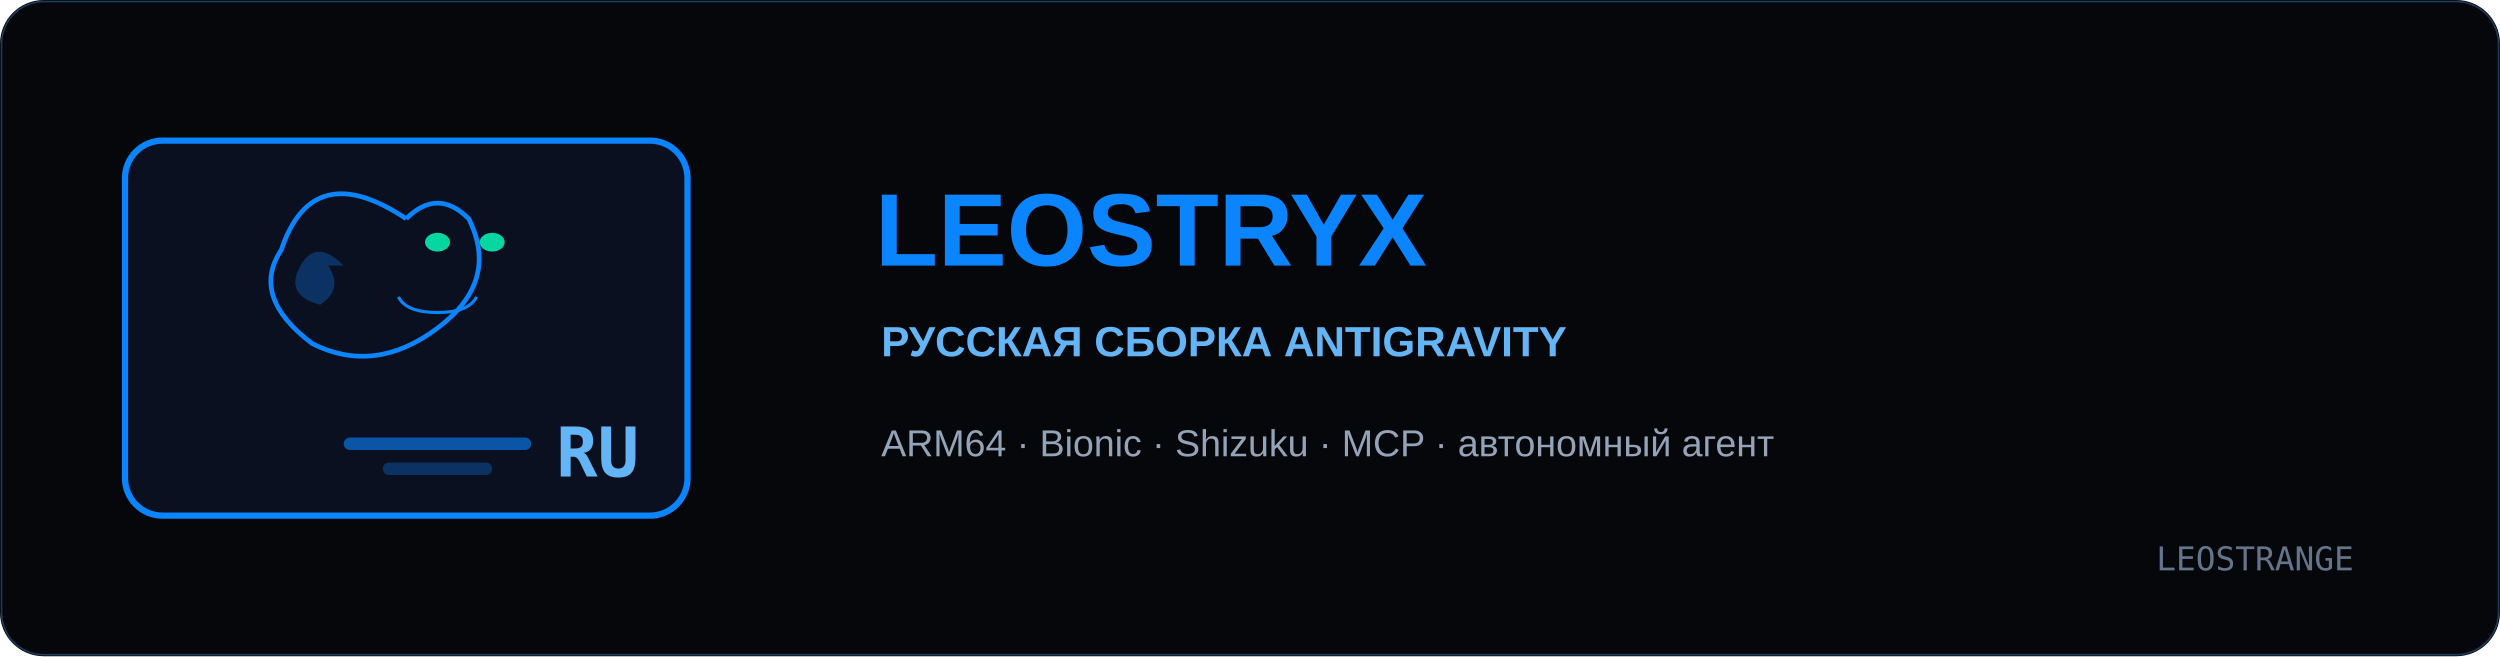
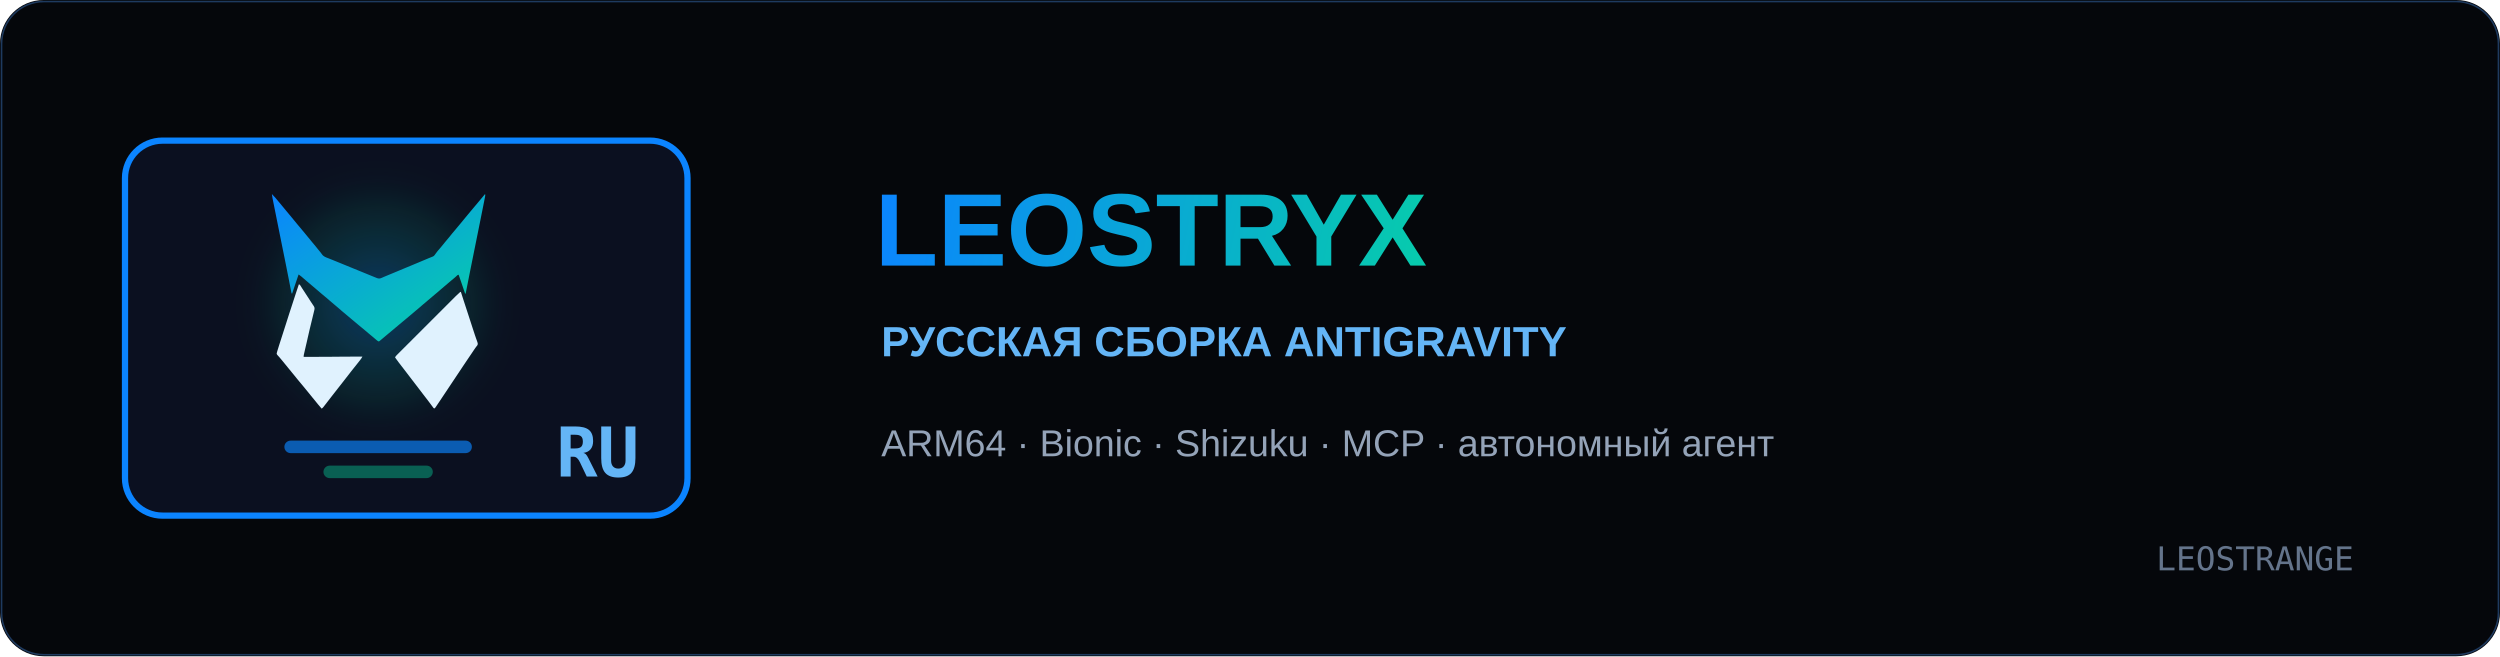
<svg xmlns="http://www.w3.org/2000/svg" width="1600" height="420" viewBox="0 0 1600 420">
  <defs>
-     <linearGradient id="leostryxGrad" x1="120" y1="105" x2="120" y2="315">
-       <stop stop-color="#0b84ff" />
-       <stop offset="1" stop-color="#06d6a0" />
+     <linearGradient id="leostryxGrad" x1="0%" y1="0%" x2="100%" y2="100%">
+       <stop offset="0%" stop-color="#0b84ff" />
+       <stop offset="100%" stop-color="#06d6a0" />
    </linearGradient>
-     <linearGradient id="textGrad" x1="560" y1="170" x2="560" y2="292">
-       <stop stop-color="#0b84ff" />
-       <stop offset="1" stop-color="#06d6a0" />
+     <linearGradient id="textGrad" x1="560" y1="120" x2="960" y2="200" gradientUnits="userSpaceOnUse">
+       <stop offset="0%" stop-color="#0b84ff" />
+       <stop offset="100%" stop-color="#06d6a0" />
    </linearGradient>
+     <radialGradient id="lynxGlow" cx="50%" cy="50%" r="50%">
+       <stop offset="0%" stop-color="#0b84ff" stop-opacity="0.32" />
+       <stop offset="65%" stop-color="#06d6a0" stop-opacity="0.08" />
+       <stop offset="100%" stop-color="#05070B" stop-opacity="0" />
+     </radialGradient>
  </defs>
  <rect width="1600" height="420" rx="28" fill="#05070B" />
  <rect x="1" y="1" width="1598" height="418" rx="27" fill="none" stroke="#1e3a5f" />
  <rect x="80" y="90" width="360" height="240" rx="24" fill="#0B1020" stroke="#0b84ff" stroke-width="4" />
-   <path d="M260 140 Q200 100 180 160 Q160 190 200 220 Q240 240 280 210 Q320 180 300 140 Q280 120 260 140" fill="none" stroke="url(#leostryxGrad)" stroke-width="3" />
-   <path d="M220 170 Q200 150 190 175 Q185 190 205 195 Q220 185 210 170" fill="url(#leostryxGrad)" opacity="0.3" />
-   <ellipse cx="280" cy="155" rx="8" ry="6" fill="#06d6a0" />
-   <ellipse cx="315" cy="155" rx="8" ry="6" fill="#06d6a0" />
-   <path d="M255 190 Q260 200 280 200 Q300 200 305 190" stroke="url(#leostryxGrad)" stroke-width="2" fill="none" />
-   <rect x="220" y="280" width="120" height="8" rx="4" fill="#0b84ff" opacity="0.6" />
-   <rect x="245" y="296" width="70" height="8" rx="4" fill="#0b84ff" opacity="0.3" />
+   <circle cx="242" cy="194" r="96" fill="url(#lynxGlow)" />
+   <g transform="translate(174, 124) scale(0.18)">
+     <path d="M0 0 C8.34 8.07 15.72 16.98 23 26 C27.94 32.1 32.94 38.12 38.06 44.06 C42.13 48.78 46.08 53.56 49.95 58.45 C52.39 61.49 54.91 64.46 57.44 67.44 C61.51 72.22 65.52 77.05 69.49 81.92 C73.25 86.54 77.04 91.13 80.83 95.72 C84.21 99.82 87.58 103.94 90.94 108.06 C93.33 110.99 95.74 113.87 98.25 116.69 C102.3 121.27 106.11 126.04 109.95 130.79 C113.5 135.18 117.09 139.52 120.75 143.81 C126.63 150.72 132.36 157.74 138.06 164.79 C139.17 166.15 140.27 167.51 141.38 168.88 C141.93 169.56 142.48 170.24 143.05 170.94 C147.05 175.87 151.14 180.72 155.26 185.56 C158.34 189.19 161.3 192.91 164.2 196.7 C166.8 200.03 169.51 203.27 172.26 206.48 C174.24 208.8 176.06 211.09 177.68 213.67 C183.38 222.46 192.06 225.02 201.44 228.62 C205.51 230.2 209.55 231.83 213.58 233.48 C215.13 234.11 216.67 234.74 218.22 235.37 C219 235.69 219.79 236.01 220.6 236.33 C223.83 237.65 227.06 238.96 230.3 240.26 C239.05 243.8 247.78 247.38 256.5 251 C268.05 255.8 279.62 260.51 291.21 265.2 C302.64 269.82 314.06 274.48 325.46 279.17 C332.64 282.12 339.82 285.06 347 288 C347.75 288.31 348.51 288.62 349.28 288.93 C353.55 290.68 357.83 292.42 362.11 294.15 C363.39 294.67 364.68 295.19 365.96 295.71 C367.71 296.43 369.47 297.13 371.22 297.84 C372.2 298.24 373.18 298.63 374.18 299.04 C380.88 301.33 384.74 300.73 391.06 297.81 C392.76 297.06 394.45 296.32 396.15 295.57 C397.08 295.16 398.01 294.75 398.96 294.33 C404.05 292.1 409.19 290 414.32 287.89 C417.47 286.6 420.61 285.3 423.76 284 C424.38 283.74 425 283.48 425.64 283.22 C431.28 280.88 436.92 278.54 442.56 276.19 C443.51 275.79 444.45 275.4 445.42 275 C447.46 274.15 449.5 273.3 451.53 272.45 C457.8 269.83 464.07 267.22 470.35 264.6 C471.91 263.95 473.48 263.3 475.04 262.64 C483.88 258.96 492.72 255.29 501.57 251.64 C517.62 245.02 533.61 238.27 549.6 231.5 C550.54 231.1 551.48 230.7 552.45 230.29 C554.22 229.54 555.98 228.79 557.75 228.04 C562.77 225.92 567.82 223.88 572.93 221.94 C575.75 220.66 577.23 219.09 579 216.56 C579.64 215.69 580.28 214.81 580.94 213.91 C581.28 213.43 581.28 213.43 583 211 C584.64 208.83 586.28 206.66 587.94 204.5 C588.36 203.95 588.78 203.39 589.21 202.83 C592.56 198.47 596.16 194.41 599.87 190.37 C602.6 187.33 605.12 184.16 607.65 180.95 C610.66 177.17 613.73 173.42 616.81 169.69 C617.12 169.32 617.12 169.32 618.65 167.46 C622.29 163.04 625.97 158.66 629.69 154.31 C633.96 149.3 638.04 144.16 642.08 138.96 C645.26 134.89 648.58 131.01 652.05 127.19 C655.01 123.87 657.78 120.41 660.58 116.95 C663.19 113.77 665.84 110.63 668.5 107.5 C674.75 100.14 680.87 92.69 686.88 85.12 C690.45 80.64 694.14 76.26 697.85 71.9 C700.86 68.36 703.82 64.79 706.75 61.19 C709.28 58.08 711.84 55.01 714.5 52 C717.98 48.07 721.29 44.01 724.61 39.93 C729.83 33.53 735.09 27.13 740.56 20.94 C744.12 16.9 747.51 12.74 750.91 8.57 C753.25 5.69 755.62 2.84 758 0 C759.24 3.71 758.56 6.4 757.82 10.12 C757.68 10.86 757.54 11.6 757.39 12.37 C756.91 14.91 756.41 17.45 755.91 19.99 C755.55 21.85 755.19 23.71 754.83 25.57 C749.66 52.15 744.27 78.68 738.91 105.22 C737.32 113.1 735.73 120.98 734.14 128.87 C730.09 148.91 726.05 168.96 722 189 C721.7 190.5 721.39 192 721.09 193.5 C719.92 199.28 718.76 205.05 717.59 210.82 C716.21 217.68 714.82 224.54 713.44 231.4 C713.3 232.06 713.17 232.73 713.03 233.41 C712.37 236.69 711.71 239.97 711.05 243.25 C709.55 250.65 708.06 258.05 706.56 265.45 C700.6 294.94 694.74 324.46 689 354 C688.34 354 687.68 354 687 354 C686.79 353.38 686.79 353.38 685.75 350.21 C681.63 337.77 677.38 325.38 673.05 313.01 C671.19 307.7 669.35 302.38 667.5 297.06 C666.82 295.12 666.15 293.17 665.47 291.22 C664.98 289.82 664.49 288.41 664 287 C660.33 287 657.71 290.58 655.06 292.94 C653.69 294.14 652.32 295.35 650.95 296.55 C650.27 297.14 649.6 297.74 648.9 298.35 C645.58 301.23 642.15 304 638.73 306.77 C629.28 314.49 620.05 322.51 610.79 330.46 C608.96 332.04 607.12 333.61 605.29 335.18 C604.67 335.7 604.06 336.23 603.43 336.77 C602.27 337.76 601.12 338.74 599.97 339.73 C596.99 342.28 594.04 344.85 591.09 347.44 C587.09 350.94 583 354.32 578.88 357.69 C571.15 364.02 563.56 370.47 556 377 C553.61 379.06 551.21 381.13 548.81 383.19 C548.52 383.44 548.52 383.44 547.05 384.7 C543.49 387.75 539.89 390.74 536.25 393.69 C531.87 397.24 527.68 400.97 523.51 404.77 C520.12 407.79 516.58 410.63 513.05 413.48 C509.48 416.43 505.99 419.46 502.5 422.5 C497.32 427.01 492.08 431.43 486.75 435.75 C483.61 438.32 480.52 440.94 477.44 443.56 C473.69 446.75 469.92 449.89 466.06 452.94 C461.35 456.67 456.8 460.58 452.24 464.51 C448.7 467.56 445.13 470.56 441.5 473.5 C437.27 476.93 433.12 480.45 429 484 C423.99 488.32 418.91 492.55 413.77 496.73 C410.68 499.27 407.62 501.85 404.56 504.44 C400.22 508.12 395.87 511.79 391.5 515.44 C390.56 516.22 389.62 517 388.66 517.81 C387.78 518.53 386.9 519.25 386 520 C385.14 520.77 384.29 521.55 383.41 522.35 C381 524 381 524 379 523.99 C376.35 522.68 374.32 521.03 372.06 519.12 C371.09 518.31 370.13 517.5 369.13 516.66 C368.09 515.78 367.04 514.89 366 514 C364.93 513.09 363.85 512.18 362.78 511.27 C361.13 509.88 359.48 508.49 357.84 507.09 C354.42 504.19 350.98 501.33 347.5 498.5 C340.03 492.41 332.68 486.18 325.38 479.88 C319.81 475.08 314.25 470.35 308.4 465.9 C304.6 462.89 300.96 459.71 297.3 456.55 C292.85 452.71 288.33 448.97 283.77 445.27 C277.89 440.45 272.12 435.51 266.33 430.58 C264.68 429.18 263.03 427.78 261.38 426.38 C261.1 426.15 261.1 426.15 259.74 424.98 C256.34 422.11 252.9 419.29 249.44 416.5 C245.55 413.34 241.84 410.04 238.19 406.62 C233.96 402.67 229.59 399.03 225 395.5 C219.87 391.55 215.05 387.4 210.32 382.98 C206.33 379.26 202.17 375.81 197.92 372.38 C194.54 369.62 191.24 366.79 187.94 363.94 C183.91 360.46 179.86 357.05 175.69 353.75 C170.96 350.01 166.48 346.03 162 342 C153.38 334.35 144.58 326.89 135.62 319.62 C131.22 316.04 126.91 312.35 122.62 308.62 C117.77 304.4 112.9 300.18 108 296 C107.01 295.15 106.02 294.31 105 293.44 C102.8 291.65 100.62 289.98 98.31 288.35 C97.69 287.91 97.07 287.46 96.43 287.01 C95.96 286.68 95.48 286.34 95 286 C92.69 292.79 90.38 299.58 88.07 306.37 C87.28 308.68 86.5 310.98 85.72 313.28 C81.1 326.84 76.51 340.4 72 354 C71.34 353.67 70.68 353.34 70 353 C69.36 350.85 69.36 350.85 68.8 347.94 C68.59 346.84 68.37 345.74 68.15 344.61 C67.92 343.39 67.69 342.18 67.45 340.93 C67.07 338.97 66.69 337.02 66.31 335.07 C65.9 332.95 65.5 330.84 65.1 328.73 C64.24 324.26 63.37 319.79 62.5 315.32 C62.2 313.78 61.91 312.24 61.61 310.7 C61.46 309.93 61.31 309.16 61.15 308.37 C60.69 306 60.23 303.62 59.77 301.25 C56.76 285.7 53.67 270.17 50.56 254.65 C50.12 252.49 49.69 250.33 49.26 248.17 C43.99 221.86 38.67 195.56 33.32 169.27 C29.91 152.49 26.53 135.7 23.18 118.9 C20.91 107.55 18.64 96.21 16.36 84.86 C14.89 77.57 13.43 70.27 11.96 62.97 C10.9 57.65 9.83 52.32 8.75 46.99 C7.69 41.72 6.63 36.44 5.57 31.16 C5.18 29.18 4.78 27.2 4.38 25.22 C3.83 22.48 3.28 19.74 2.73 16.99 C2.57 16.2 2.41 15.4 2.24 14.58 C1.28 9.73 0.56 4.91 0 0 Z " transform="translate(0,1)" fill="url(#leostryxGrad)" />
+     <path d="M0 0 C0.66 0 1.32 0 2 0 C2.21 0.66 2.42 1.32 2.64 2 C5.34 10.42 8.04 18.83 10.75 27.25 C10.97 27.93 11.19 28.6 11.41 29.3 C16.59 45.42 21.79 61.52 27.19 77.56 C32.61 93.68 37.84 109.87 42.96 126.09 C45.91 135.44 48.88 144.77 52.13 154.02 C53.45 157.76 54.74 161.53 56.02 165.29 C56.62 167.03 57.25 168.77 57.89 170.51 C62.74 183.65 62.74 183.65 60.99 189.21 C59.21 192.08 57.25 194.48 55 197 C53.81 198.67 52.64 200.36 51.48 202.05 C50.91 202.87 50.33 203.69 49.73 204.53 C46.25 209.49 42.94 214.56 39.6 219.62 C36.03 224.99 32.41 230.32 28.75 235.63 C23.01 243.95 17.4 252.34 11.81 260.75 C10.87 262.17 9.93 263.58 8.99 265 C7.16 267.74 5.33 270.49 3.51 273.23 C0.01 278.49 -3.5 283.75 -7 289 C-8.6 291.41 -10.21 293.81 -11.81 296.22 C-12.66 297.5 -13.52 298.77 -14.37 300.05 C-14.58 300.37 -14.58 300.37 -15.67 302.01 C-17.47 304.71 -19.27 307.4 -21.06 310.09 C-21.52 310.77 -21.97 311.45 -22.44 312.16 C-25.22 316.33 -28.01 320.51 -30.79 324.68 C-31.25 325.37 -31.71 326.06 -32.18 326.77 C-36.12 332.68 -36.12 332.68 -55.82 362.23 C-56.28 362.92 -56.74 363.61 -57.21 364.32 C-59.07 367.11 -60.93 369.89 -62.79 372.68 C-63.25 373.37 -63.71 374.06 -64.18 374.77 C-65.1 376.15 -66.01 377.52 -66.93 378.9 C-69.2 382.3 -71.46 385.69 -73.72 389.09 C-82.95 402.96 -82.95 402.96 -86.44 407.94 C-86.84 408.54 -87.25 409.14 -87.67 409.76 C-88.87 411.46 -88.87 411.46 -91 414 C-94 414 -94 414 -95.34 412.69 C-95.8 412.08 -96.25 411.47 -96.71 410.84 C-97.23 410.16 -97.74 409.47 -98.28 408.77 C-98.55 408.4 -98.55 408.4 -99.94 406.5 C-100.51 405.73 -101.09 404.96 -101.68 404.17 C-103.46 401.78 -105.23 399.39 -107 397 C-108.97 394.35 -110.96 391.71 -112.94 389.06 C-113.42 388.41 -113.91 387.77 -114.4 387.1 C-119.97 379.67 -125.69 372.37 -131.4 365.05 C-137.28 357.51 -143.08 349.91 -148.81 342.25 C-158.63 329.13 -168.64 316.16 -178.71 303.23 C-184.69 295.55 -190.62 287.86 -196.44 280.06 C-199.71 275.68 -203.05 271.36 -206.44 267.06 C-215.24 255.9 -223.81 244.62 -232 233 C-230.57 229.75 -228.83 227.58 -226.32 225.08 C-225.94 224.69 -225.94 224.69 -223.99 222.73 C-223.15 221.89 -222.3 221.05 -221.42 220.18 C-220.52 219.28 -219.63 218.37 -218.7 217.45 C-216.21 214.94 -213.7 212.45 -211.2 209.95 C-208.5 207.26 -205.81 204.57 -203.12 201.87 C-197.84 196.59 -192.56 191.31 -187.27 186.04 C-181.12 179.89 -174.97 173.74 -168.82 167.59 C-157.84 156.61 -146.85 145.63 -135.87 134.66 C-125.21 124.02 -114.56 113.38 -103.92 102.73 C-103.26 102.07 -102.6 101.42 -101.93 100.74 C-101.6 100.42 -101.6 100.42 -99.95 98.76 C-87.82 86.64 -75.7 74.52 -63.57 62.4 C-59.28 58.11 -55 53.83 -50.71 49.55 C-45.49 44.32 -40.26 39.1 -35.03 33.87 C-32.36 31.21 -29.69 28.55 -27.03 25.88 C-24.13 22.99 -21.24 20.1 -18.34 17.2 C-17.5 16.37 -16.67 15.53 -15.81 14.67 C-11.51 10.39 -7.13 6.26 -2.52 2.31 C-1.66 1.56 -0.8 0.8 0 0 Z " transform="translate(670,349)" fill="#E0F2FE" />
+     <path d="M0 0 C3.35 1.12 3.64 1.55 5.42 4.39 C5.64 4.75 5.64 4.75 6.78 6.54 C7.25 7.29 7.71 8.04 8.19 8.81 C9.1 10.26 10.01 11.7 10.92 13.14 C11.4 13.91 11.89 14.68 12.39 15.48 C14.19 18.29 16.04 21.07 17.9 23.85 C21.83 29.72 25.65 35.66 29.44 41.62 C33.83 48.53 38.25 55.41 42.78 62.23 C43.57 63.41 44.35 64.6 45.14 65.79 C46.28 67.51 47.42 69.23 48.57 70.94 C49.64 72.52 50.69 74.11 51.75 75.7 C52.35 76.61 52.96 77.51 53.58 78.44 C56.04 82.88 56.21 86.27 55.03 91.16 C54.79 92.16 54.56 93.17 54.31 94.21 C54.04 95.3 53.78 96.38 53.5 97.5 C53.23 98.64 52.96 99.77 52.68 100.94 C51.8 104.63 50.9 108.31 50 112 C49.39 114.53 48.78 117.06 48.18 119.59 C46.46 126.73 44.73 133.87 43 141 C42.26 144.05 41.52 147.09 40.79 150.14 C39.94 153.63 39.09 157.12 38.25 160.61 C36.22 168.99 34.33 177.41 32.49 185.83 C30.88 193.14 29.21 200.44 27.51 207.73 C27.29 208.67 27.07 209.62 26.84 210.59 C25.73 215.32 24.63 220.04 23.51 224.76 C17 252.52 17 252.52 17 258 C44.14 258.06 71.27 258.01 98.4 257.78 C99.69 257.77 100.97 257.76 102.3 257.75 C110.18 257.68 118.07 257.61 125.96 257.54 C137.84 257.43 149.71 257.32 161.59 257.22 C162.84 257.21 164.1 257.2 165.39 257.19 C185.59 257.01 205.79 256.93 226 257 C223.66 261.15 221.43 264.95 218.38 268.62 C215.28 272.41 212.27 276.24 209.31 280.12 C204.86 285.96 200.25 291.65 195.61 297.33 C191.67 302.17 187.79 307.05 184 312 C182.42 314.06 180.83 316.13 179.25 318.19 C179.04 318.46 179.04 318.46 177.97 319.85 C174.38 324.52 170.75 329.15 167.11 333.77 C164.04 337.66 161.01 341.57 158 345.5 C151.41 354.1 144.73 362.62 137.94 371.06 C134.46 375.39 131.08 379.78 127.71 384.18 C125.18 387.49 122.61 390.76 120 394 C114.13 401.3 108.46 408.76 102.79 416.22 C85.42 439.05 85.42 439.05 81 442 C76.26 436.78 71.7 431.46 67.32 425.93 C64.45 422.31 61.54 418.71 58.62 415.12 C58.06 414.43 57.5 413.74 56.92 413.03 C53.61 408.95 50.26 404.9 46.88 400.88 C43.35 396.67 39.93 392.39 36.56 388.06 C32.47 382.8 28.24 377.68 23.91 372.61 C21.23 369.47 18.62 366.3 16.06 363.06 C12.81 358.95 9.42 354.97 6 351 C1.97 346.32 -1.98 341.6 -5.81 336.75 C-8.66 333.17 -11.55 329.62 -14.44 326.06 C-14.72 325.71 -14.72 325.71 -16.15 323.95 C-23.08 315.44 -30.03 306.96 -37 298.5 C-51.56 280.83 -51.56 280.83 -56.81 274.19 C-59.64 270.63 -62.56 267.16 -65.53 263.72 C-67.1 261.9 -68.65 260.08 -70.2 258.25 C-71.82 256.34 -73.45 254.54 -75.21 252.75 C-76.98 250.83 -78.03 249.43 -79 247 C-78.74 244.62 -78.74 244.62 -77.98 241.87 C-77.68 240.8 -77.39 239.74 -77.08 238.64 C-74.95 231.46 -72.72 224.32 -70.44 217.19 C-69.9 215.48 -69.35 213.78 -68.81 212.08 C-65.06 200.27 -61.26 188.47 -57.45 176.69 C-53.67 165.01 -49.93 153.32 -46.19 141.62 C-46.02 141.09 -46.02 141.09 -45.14 138.36 C-41.61 127.33 -38.09 116.3 -34.61 105.25 C-27.23 81.81 -19.56 58.48 -11.74 35.18 C-9.39 28.18 -7.05 21.17 -4.72 14.16 C-3.7 11.1 -2.68 8.04 -1.66 4.98 C-1.5 4.5 -1.5 4.5 -0.68 2.04 C-0.46 1.37 -0.23 0.69 0 0 Z " transform="translate(96,322)" fill="#E0F2FE" />
+   </g>
+   <rect x="182" y="282" width="120" height="8" rx="4" fill="#0b84ff" opacity="0.65" />
+   <rect x="207" y="298" width="70" height="8" rx="4" fill="#06d6a0" opacity="0.4" />
  <text x="356" y="305" fill="#64b5f6" font-family="monospace" font-size="44" font-weight="700">RU</text>
  <text x="560" y="170" fill="url(#textGrad)" font-family="Arial,sans-serif" font-size="66" font-weight="700">LEOSTRYX</text>
  <text x="564" y="228" fill="#64b5f6" font-family="Arial,sans-serif" font-size="27" font-weight="600">РУССКАЯ СБОРКА ANTIGRAVITY</text>
  <text x="564" y="292" fill="#94A3B8" font-family="Arial,sans-serif" font-size="24">ARM64 · Bionic · Shizuku · MCP · автономный агент</text>
  <text x="1380" y="365" fill="#64748B" font-family="monospace" font-size="21">LEOSTRANGE</text>
</svg>
